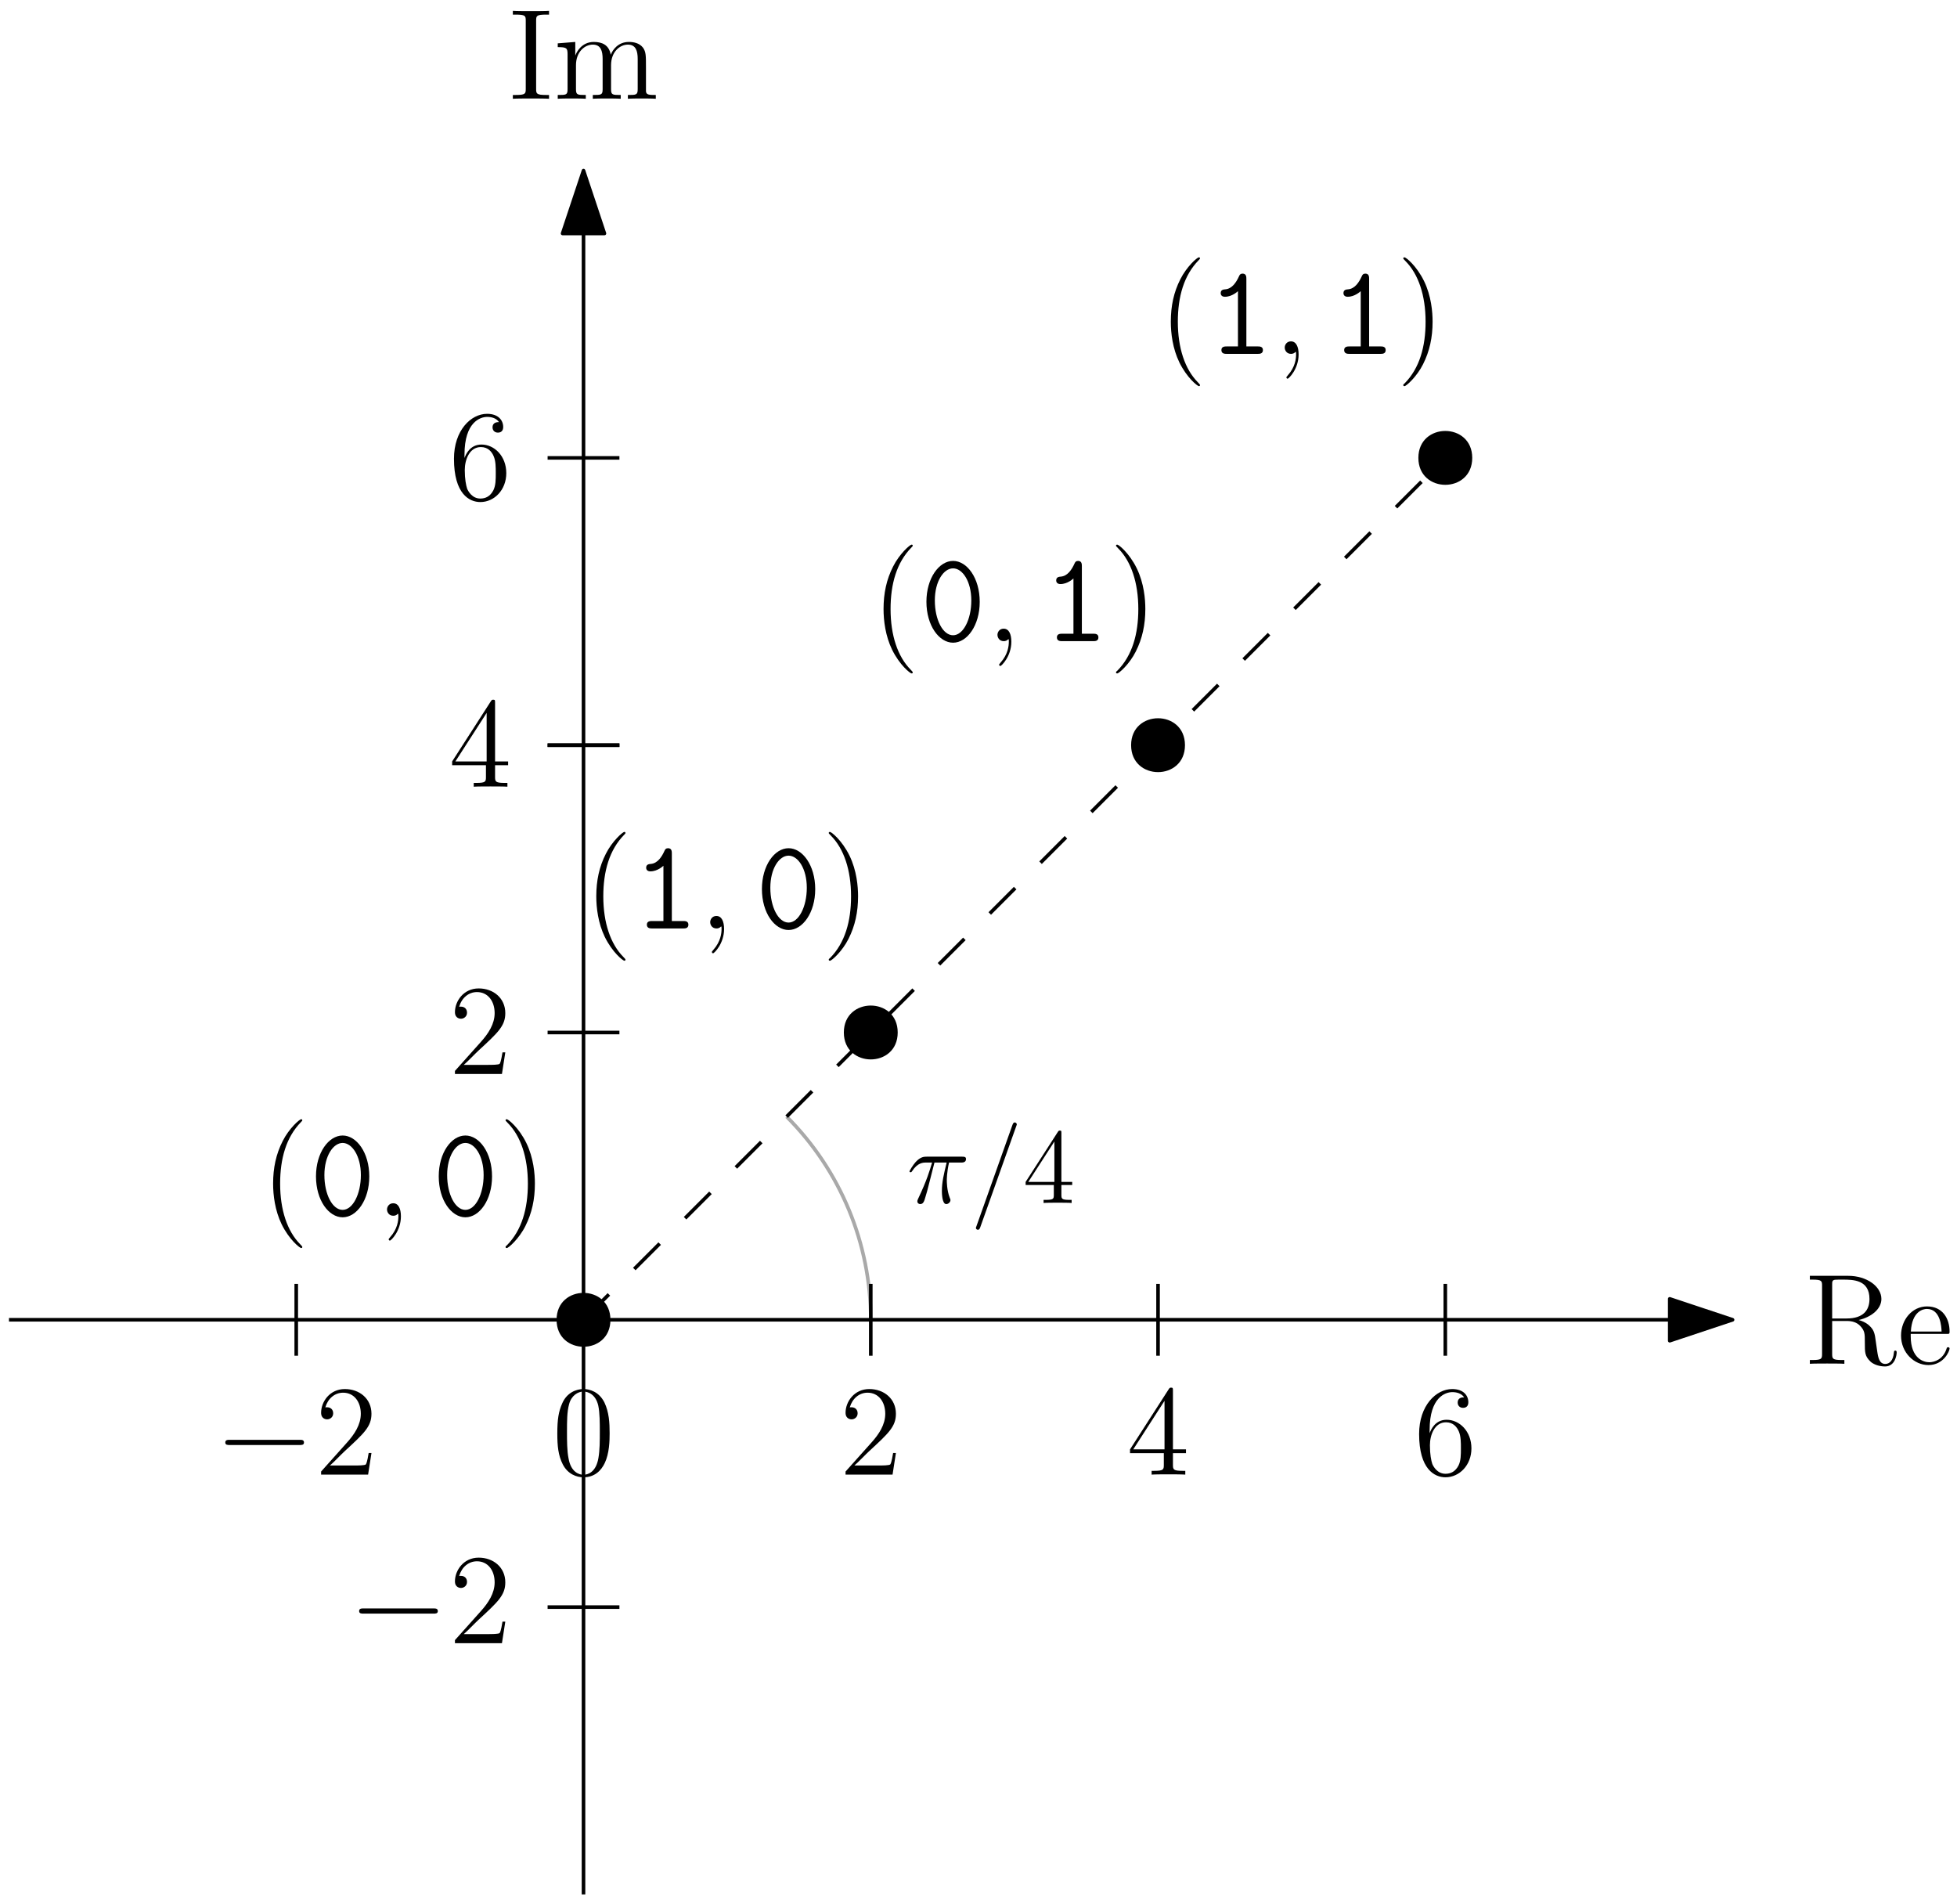
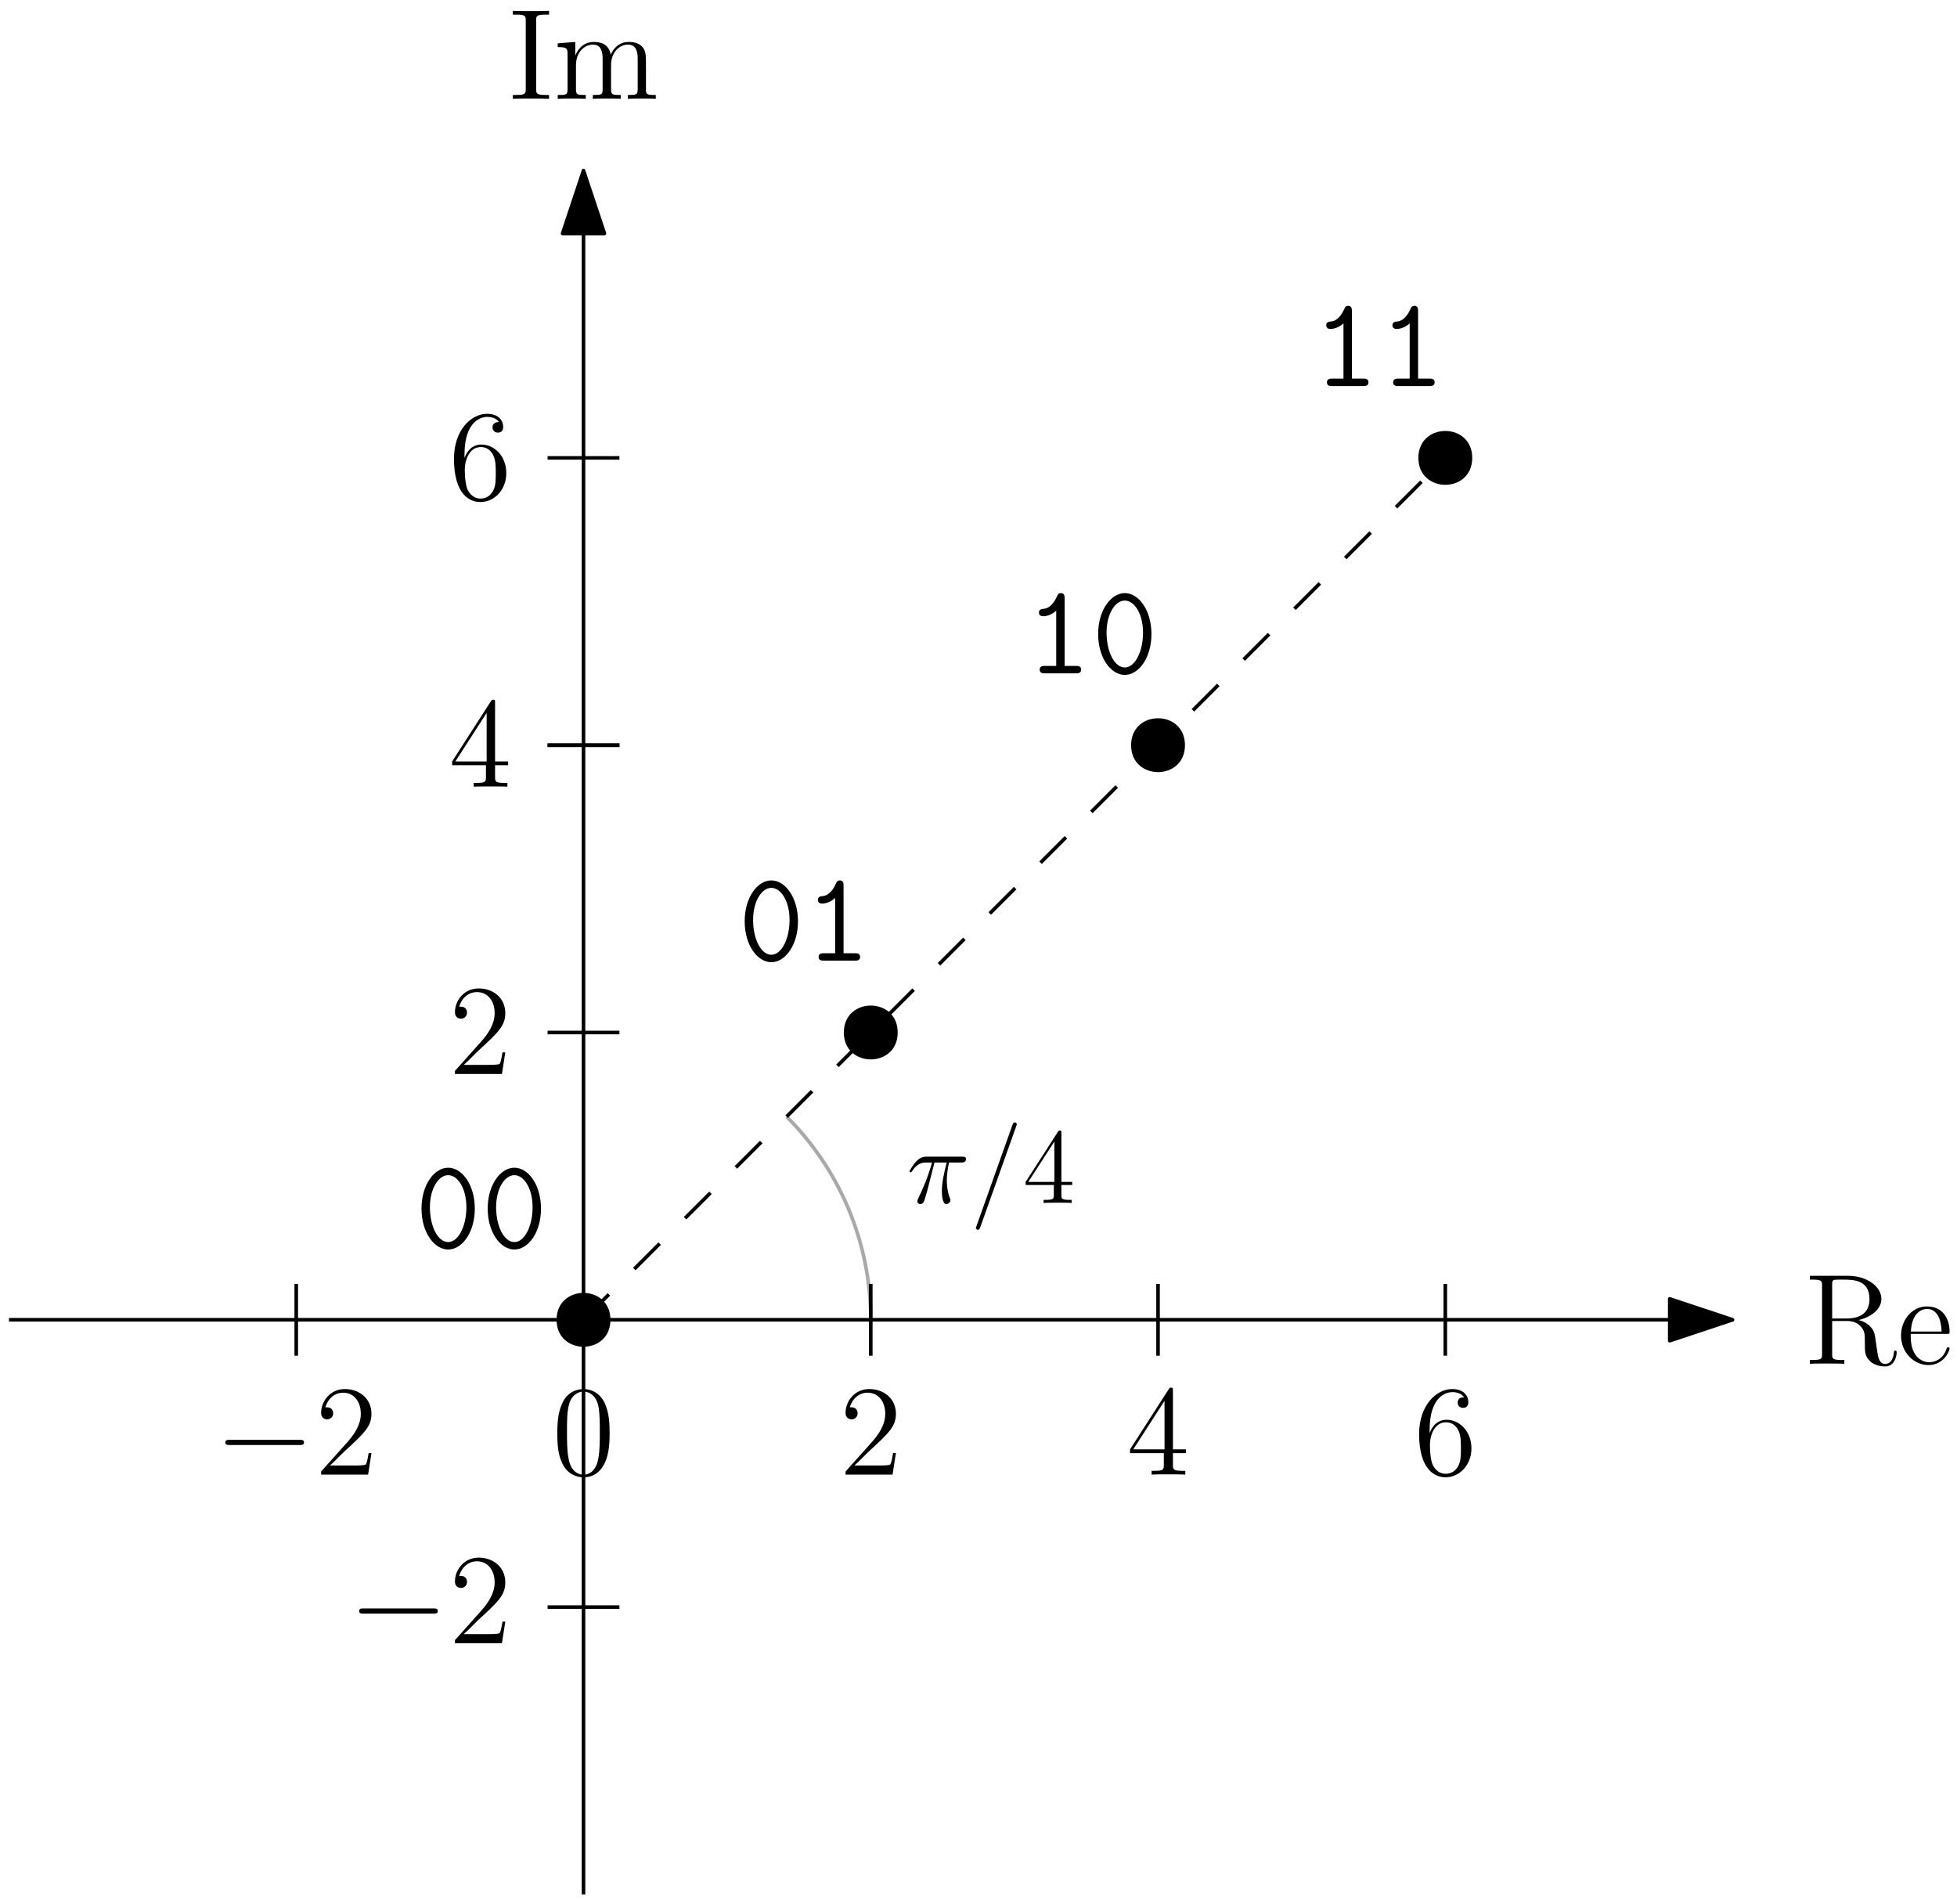
<svg xmlns="http://www.w3.org/2000/svg" xmlns:xlink="http://www.w3.org/1999/xlink" width="218" height="212" viewBox="0 0 218 212">
  <defs>
    <g>
      <g id="glyph-0-0">
        <path d="M 6.047 -4.875 C 7.469 -5.203 8.578 -6.109 8.578 -7.219 C 8.578 -8.609 6.953 -9.797 4.891 -9.797 L 0.609 -9.797 L 0.609 -9.375 L 0.891 -9.375 C 1.922 -9.375 1.969 -9.234 1.969 -8.703 L 1.969 -1.094 C 1.969 -0.562 1.922 -0.422 0.891 -0.422 L 0.609 -0.422 L 0.609 0 C 0.938 -0.031 2.109 -0.031 2.531 -0.031 C 2.938 -0.031 4.125 -0.031 4.453 0 L 4.453 -0.422 L 4.172 -0.422 C 3.141 -0.422 3.094 -0.562 3.094 -1.094 L 3.094 -4.766 L 4.766 -4.766 C 5.328 -4.766 5.859 -4.609 6.234 -4.203 C 6.734 -3.656 6.734 -3.359 6.734 -2.359 C 6.734 -1.234 6.734 -0.859 7.359 -0.25 C 7.578 -0.031 8.172 0.297 8.984 0.297 C 10.094 0.297 10.281 -0.953 10.281 -1.25 C 10.281 -1.328 10.281 -1.469 10.125 -1.469 C 9.984 -1.469 9.984 -1.375 9.969 -1.234 C 9.891 -0.375 9.484 0.016 9.016 0.016 C 8.359 0.016 8.219 -0.656 8.109 -1.422 C 8.094 -1.516 8 -2.141 7.953 -2.5 C 7.859 -3.219 7.797 -3.672 7.375 -4.109 C 7.219 -4.281 6.844 -4.656 6.047 -4.875 Z M 4.703 -5.047 L 3.094 -5.047 L 3.094 -8.812 C 3.094 -9.141 3.094 -9.312 3.406 -9.359 C 3.531 -9.375 3.953 -9.375 4.25 -9.375 C 5.406 -9.375 7.25 -9.375 7.25 -7.219 C 7.25 -5.969 6.562 -5.047 4.703 -5.047 Z M 4.703 -5.047 " />
      </g>
      <g id="glyph-0-1">
        <path d="M 5.5 -3.328 C 5.812 -3.328 5.844 -3.328 5.844 -3.594 C 5.844 -5.047 5.062 -6.391 3.328 -6.391 C 1.688 -6.391 0.438 -4.922 0.438 -3.141 C 0.438 -1.25 1.891 0.141 3.484 0.141 C 5.188 0.141 5.844 -1.406 5.844 -1.703 C 5.844 -1.797 5.766 -1.844 5.688 -1.844 C 5.562 -1.844 5.531 -1.781 5.516 -1.703 C 5.141 -0.5 4.172 -0.172 3.578 -0.172 C 2.969 -0.172 1.516 -0.578 1.516 -3.062 L 1.516 -3.328 Z M 1.531 -3.594 C 1.656 -5.859 2.906 -6.109 3.312 -6.109 C 4.844 -6.109 4.938 -4.094 4.953 -3.594 Z M 1.531 -3.594 " />
      </g>
      <g id="glyph-0-2">
        <path d="M 3.109 -8.703 C 3.109 -9.234 3.156 -9.375 4.234 -9.375 L 4.547 -9.375 L 4.547 -9.797 C 4.203 -9.766 2.969 -9.766 2.531 -9.766 C 2.109 -9.766 0.859 -9.766 0.516 -9.797 L 0.516 -9.375 L 0.828 -9.375 C 1.906 -9.375 1.953 -9.234 1.953 -8.703 L 1.953 -1.094 C 1.953 -0.562 1.906 -0.422 0.828 -0.422 L 0.516 -0.422 L 0.516 0 C 0.859 -0.031 2.094 -0.031 2.531 -0.031 C 2.953 -0.031 4.203 -0.031 4.547 0 L 4.547 -0.422 L 4.234 -0.422 C 3.156 -0.422 3.109 -0.562 3.109 -1.094 Z M 3.109 -8.703 " />
      </g>
      <g id="glyph-0-3">
        <path d="M 10.281 -3.484 C 10.281 -4.812 10.281 -5.219 9.953 -5.688 C 9.531 -6.234 8.859 -6.328 8.375 -6.328 C 7.188 -6.328 6.578 -5.469 6.359 -4.906 C 6.156 -6.016 5.375 -6.328 4.469 -6.328 C 3.078 -6.328 2.531 -5.141 2.422 -4.844 L 2.406 -4.844 L 2.406 -6.328 L 0.453 -6.172 L 0.453 -5.75 C 1.438 -5.75 1.547 -5.656 1.547 -4.953 L 1.547 -1.062 C 1.547 -0.422 1.391 -0.422 0.453 -0.422 L 0.453 0 C 0.828 -0.031 1.609 -0.031 2.016 -0.031 C 2.422 -0.031 3.203 -0.031 3.578 0 L 3.578 -0.422 C 2.656 -0.422 2.484 -0.422 2.484 -1.062 L 2.484 -3.734 C 2.484 -5.234 3.469 -6.031 4.359 -6.031 C 5.25 -6.031 5.453 -5.312 5.453 -4.438 L 5.453 -1.062 C 5.453 -0.422 5.297 -0.422 4.359 -0.422 L 4.359 0 C 4.734 -0.031 5.516 -0.031 5.906 -0.031 C 6.328 -0.031 7.094 -0.031 7.469 0 L 7.469 -0.422 C 6.562 -0.422 6.391 -0.422 6.391 -1.062 L 6.391 -3.734 C 6.391 -5.234 7.375 -6.031 8.266 -6.031 C 9.156 -6.031 9.359 -5.312 9.359 -4.438 L 9.359 -1.062 C 9.359 -0.422 9.188 -0.422 8.266 -0.422 L 8.266 0 C 8.641 -0.031 9.406 -0.031 9.812 -0.031 C 10.234 -0.031 11 -0.031 11.375 0 L 11.375 -0.422 C 10.656 -0.422 10.297 -0.422 10.281 -0.844 Z M 10.281 -3.484 " />
      </g>
      <g id="glyph-1-0">
        <path d="M 3.094 -4.5 L 4.453 -4.5 C 4.125 -3.172 3.922 -2.297 3.922 -1.344 C 3.922 -1.172 3.922 0.125 4.406 0.125 C 4.656 0.125 4.875 -0.109 4.875 -0.312 C 4.875 -0.375 4.875 -0.391 4.797 -0.578 C 4.469 -1.406 4.469 -2.422 4.469 -2.516 C 4.469 -2.578 4.469 -3.438 4.719 -4.5 L 6.062 -4.5 C 6.219 -4.5 6.609 -4.5 6.609 -4.891 C 6.609 -5.156 6.391 -5.156 6.172 -5.156 L 2.234 -5.156 C 1.953 -5.156 1.547 -5.156 1 -4.562 C 0.688 -4.219 0.312 -3.578 0.312 -3.516 C 0.312 -3.438 0.375 -3.422 0.438 -3.422 C 0.531 -3.422 0.531 -3.453 0.594 -3.531 C 1.219 -4.5 1.844 -4.5 2.141 -4.5 L 2.828 -4.5 C 2.562 -3.609 2.266 -2.562 1.281 -0.484 C 1.188 -0.281 1.188 -0.266 1.188 -0.188 C 1.188 0.062 1.406 0.125 1.5 0.125 C 1.859 0.125 1.953 -0.188 2.094 -0.688 C 2.281 -1.297 2.281 -1.328 2.406 -1.812 Z M 3.094 -4.5 " />
      </g>
      <g id="glyph-1-1">
        <path d="M 5.125 -8.516 C 5.125 -8.531 5.203 -8.719 5.203 -8.734 C 5.203 -8.875 5.078 -8.969 4.984 -8.969 C 4.922 -8.969 4.812 -8.969 4.719 -8.703 L 0.719 2.547 C 0.719 2.562 0.641 2.734 0.641 2.766 C 0.641 2.906 0.766 2.984 0.859 2.984 C 0.938 2.984 1.047 2.969 1.125 2.719 Z M 5.125 -8.516 " />
      </g>
      <g id="glyph-2-0">
        <path d="M 4.312 -7.781 C 4.312 -8.016 4.312 -8.062 4.141 -8.062 C 4.047 -8.062 4.016 -8.062 3.922 -7.922 L 0.328 -2.344 L 0.328 -2 L 3.469 -2 L 3.469 -0.906 C 3.469 -0.469 3.438 -0.344 2.562 -0.344 L 2.328 -0.344 L 2.328 0 C 2.609 -0.031 3.547 -0.031 3.891 -0.031 C 4.219 -0.031 5.172 -0.031 5.453 0 L 5.453 -0.344 L 5.219 -0.344 C 4.344 -0.344 4.312 -0.469 4.312 -0.906 L 4.312 -2 L 5.516 -2 L 5.516 -2.344 L 4.312 -2.344 Z M 3.531 -6.844 L 3.531 -2.344 L 0.625 -2.344 Z M 3.531 -6.844 " />
      </g>
      <g id="glyph-3-0">
-         <path d="M 4.656 3.484 C 4.656 3.438 4.656 3.406 4.422 3.172 C 2.984 1.719 2.188 -0.641 2.188 -3.578 C 2.188 -6.359 2.859 -8.75 4.516 -10.438 C 4.656 -10.578 4.656 -10.594 4.656 -10.641 C 4.656 -10.734 4.594 -10.75 4.531 -10.75 C 4.344 -10.75 3.172 -9.719 2.469 -8.312 C 1.734 -6.875 1.406 -5.328 1.406 -3.578 C 1.406 -2.297 1.609 -0.594 2.359 0.953 C 3.203 2.672 4.375 3.594 4.531 3.594 C 4.594 3.594 4.656 3.578 4.656 3.484 Z M 4.656 3.484 " />
+         <path d="M 6.656 -4.375 C 6.656 -7.047 5.234 -8.938 3.688 -8.938 C 2.125 -8.938 0.719 -7.016 0.719 -4.391 C 0.719 -1.719 2.141 0.172 3.688 0.172 C 5.25 0.172 6.656 -1.75 6.656 -4.375 Z M 3.688 -0.656 C 2.547 -0.656 1.656 -2.391 1.656 -4.531 C 1.656 -6.672 2.641 -8.109 3.688 -8.109 C 4.734 -8.109 5.719 -6.672 5.719 -4.531 C 5.719 -2.406 4.812 -0.656 3.688 -0.656 Z M 3.688 -0.656 " />
+       </g>
+       <g id="glyph-3-1">
+         <path d="M 4.359 -8.344 C 4.359 -8.562 4.359 -8.938 3.938 -8.938 C 3.703 -8.938 3.609 -8.812 3.531 -8.625 C 3.25 -8 2.781 -7.25 2.016 -7.188 C 1.812 -7.172 1.5 -7.141 1.5 -6.766 C 1.5 -6.531 1.656 -6.359 1.969 -6.359 C 2.766 -6.359 3.391 -6.953 3.422 -6.984 L 3.422 -0.828 L 2.172 -0.828 C 1.969 -0.828 1.578 -0.828 1.578 -0.422 C 1.578 0 1.969 0 2.172 0 L 5.625 0 C 5.828 0 6.203 0 6.203 -0.422 C 6.203 -0.828 5.828 -0.828 5.625 -0.828 L 4.359 -0.828 Z M 4.359 -8.344 " />
      </g>
      <g id="glyph-4-0">
-         <path d="M 6.656 -4.375 C 6.656 -7.047 5.234 -8.938 3.688 -8.938 C 2.125 -8.938 0.719 -7.016 0.719 -4.391 C 0.719 -1.719 2.141 0.172 3.688 0.172 C 5.25 0.172 6.656 -1.75 6.656 -4.375 Z M 3.688 -0.656 C 2.547 -0.656 1.656 -2.391 1.656 -4.531 C 1.656 -6.672 2.641 -8.109 3.688 -8.109 C 4.734 -8.109 5.719 -6.672 5.719 -4.531 C 5.719 -2.406 4.812 -0.656 3.688 -0.656 Z M 3.688 -0.656 " />
+         <path d="M 6.312 -2.406 L 6 -2.406 C 5.953 -2.172 5.844 -1.375 5.688 -1.141 C 5.594 -1.016 4.781 -1.016 4.344 -1.016 L 1.688 -1.016 C 2.078 -1.344 2.953 -2.266 3.328 -2.609 C 5.516 -4.625 6.312 -5.359 6.312 -6.781 C 6.312 -8.438 5 -9.531 3.344 -9.531 C 1.672 -9.531 0.703 -8.125 0.703 -6.891 C 0.703 -6.156 1.328 -6.156 1.375 -6.156 C 1.672 -6.156 2.047 -6.375 2.047 -6.828 C 2.047 -7.234 1.781 -7.5 1.375 -7.5 C 1.25 -7.5 1.219 -7.5 1.172 -7.484 C 1.453 -8.469 2.219 -9.125 3.156 -9.125 C 4.375 -9.125 5.125 -8.109 5.125 -6.781 C 5.125 -5.562 4.422 -4.5 3.594 -3.578 L 0.703 -0.344 L 0.703 0 L 5.938 0 Z M 6.312 -2.406 " />
      </g>
      <g id="glyph-4-1">
-         <path d="M 4.359 -8.344 C 4.359 -8.562 4.359 -8.938 3.938 -8.938 C 3.703 -8.938 3.609 -8.812 3.531 -8.625 C 3.25 -8 2.781 -7.25 2.016 -7.188 C 1.812 -7.172 1.5 -7.141 1.5 -6.766 C 1.5 -6.531 1.656 -6.359 1.969 -6.359 C 2.766 -6.359 3.391 -6.953 3.422 -6.984 L 3.422 -0.828 L 2.172 -0.828 C 1.969 -0.828 1.578 -0.828 1.578 -0.422 C 1.578 0 1.969 0 2.172 0 L 5.625 0 C 5.828 0 6.203 0 6.203 -0.422 C 6.203 -0.828 5.828 -0.828 5.625 -0.828 L 4.359 -0.828 Z M 4.359 -8.344 " />
+         <path d="M 5.172 -9.344 C 5.172 -9.609 5.172 -9.688 4.984 -9.688 C 4.859 -9.688 4.812 -9.688 4.703 -9.516 L 0.391 -2.812 L 0.391 -2.391 L 4.156 -2.391 L 4.156 -1.094 C 4.156 -0.562 4.125 -0.422 3.078 -0.422 L 2.797 -0.422 L 2.797 0 C 3.125 -0.031 4.266 -0.031 4.656 -0.031 C 5.062 -0.031 6.203 -0.031 6.547 0 L 6.547 -0.422 L 6.25 -0.422 C 5.219 -0.422 5.172 -0.562 5.172 -1.094 L 5.172 -2.391 L 6.625 -2.391 L 6.625 -2.812 L 5.172 -2.812 Z M 4.234 -8.219 L 4.234 -2.812 L 0.75 -2.812 Z M 4.234 -8.219 " />
+       </g>
+       <g id="glyph-4-2">
+         <path d="M 1.766 -4.984 C 1.766 -8.625 3.531 -9.188 4.297 -9.188 C 4.812 -9.188 5.328 -9.031 5.609 -8.609 C 5.438 -8.609 4.891 -8.609 4.891 -8.016 C 4.891 -7.703 5.109 -7.438 5.484 -7.438 C 5.844 -7.438 6.078 -7.641 6.078 -8.062 C 6.078 -8.812 5.531 -9.531 4.281 -9.531 C 2.484 -9.531 0.594 -7.688 0.594 -4.531 C 0.594 -0.594 2.312 0.297 3.531 0.297 C 5.094 0.297 6.422 -1.062 6.422 -2.922 C 6.422 -4.828 5.094 -6.109 3.656 -6.109 C 2.375 -6.109 1.906 -5 1.766 -4.609 Z M 3.531 -0.094 C 2.625 -0.094 2.188 -0.891 2.062 -1.188 C 1.938 -1.562 1.797 -2.266 1.797 -3.266 C 1.797 -4.406 2.312 -5.828 3.594 -5.828 C 4.391 -5.828 4.812 -5.297 5.016 -4.812 C 5.25 -4.281 5.25 -3.562 5.25 -2.938 C 5.25 -2.203 5.25 -1.562 4.984 -1.016 C 4.625 -0.328 4.109 -0.094 3.531 -0.094 Z M 3.531 -0.094 " />
+       </g>
+       <g id="glyph-4-3">
+         <path d="M 6.422 -4.594 C 6.422 -5.781 6.359 -6.938 5.844 -8.031 C 5.25 -9.219 4.219 -9.531 3.516 -9.531 C 2.688 -9.531 1.656 -9.125 1.141 -7.938 C 0.734 -7.031 0.594 -6.141 0.594 -4.594 C 0.594 -3.203 0.688 -2.156 1.203 -1.141 C 1.766 -0.047 2.75 0.297 3.5 0.297 C 4.75 0.297 5.469 -0.438 5.875 -1.281 C 6.391 -2.359 6.422 -3.766 6.422 -4.594 Z M 3.5 0.016 C 3.047 0.016 2.109 -0.25 1.844 -1.812 C 1.672 -2.672 1.672 -3.766 1.672 -4.766 C 1.672 -5.938 1.672 -7 1.906 -7.844 C 2.156 -8.812 2.891 -9.25 3.5 -9.25 C 4.047 -9.25 4.875 -8.922 5.156 -7.688 C 5.328 -6.875 5.328 -5.734 5.328 -4.766 C 5.328 -3.797 5.328 -2.719 5.172 -1.844 C 4.906 -0.266 4 0.016 3.5 0.016 Z M 3.5 0.016 " />
      </g>
      <g id="glyph-5-0">
-         <path d="M 2.797 0.062 C 2.797 -0.781 2.531 -1.391 1.938 -1.391 C 1.484 -1.391 1.25 -1.016 1.25 -0.703 C 1.25 -0.391 1.469 0 1.953 0 C 2.141 0 2.297 -0.062 2.422 -0.188 C 2.453 -0.219 2.469 -0.219 2.484 -0.219 C 2.516 -0.219 2.516 -0.016 2.516 0.062 C 2.516 0.531 2.422 1.469 1.594 2.391 C 1.438 2.562 1.438 2.594 1.438 2.625 C 1.438 2.703 1.5 2.766 1.578 2.766 C 1.688 2.766 2.797 1.703 2.797 0.062 Z M 2.797 0.062 " />
+         <path d="M 9.453 -3.297 C 9.703 -3.297 9.953 -3.297 9.953 -3.578 C 9.953 -3.875 9.703 -3.875 9.453 -3.875 L 1.688 -3.875 C 1.453 -3.875 1.188 -3.875 1.188 -3.578 C 1.188 -3.297 1.453 -3.297 1.688 -3.297 Z M 9.453 -3.297 " />
      </g>
      <g id="glyph-6-0">
-         <path d="M 6.656 -4.375 C 6.656 -7.047 5.234 -8.938 3.688 -8.938 C 2.125 -8.938 0.719 -7.016 0.719 -4.391 C 0.719 -1.719 2.141 0.172 3.688 0.172 C 5.25 0.172 6.656 -1.75 6.656 -4.375 Z M 3.688 -0.656 C 2.547 -0.656 1.656 -2.391 1.656 -4.531 C 1.656 -6.672 2.641 -8.109 3.688 -8.109 C 4.734 -8.109 5.719 -6.672 5.719 -4.531 C 5.719 -2.406 4.812 -0.656 3.688 -0.656 Z M 3.688 -0.656 " />
-       </g>
-       <g id="glyph-6-1">
-         <path d="M 4.359 -8.344 C 4.359 -8.562 4.359 -8.938 3.938 -8.938 C 3.703 -8.938 3.609 -8.812 3.531 -8.625 C 3.25 -8 2.781 -7.25 2.016 -7.188 C 1.812 -7.172 1.5 -7.141 1.5 -6.766 C 1.5 -6.531 1.656 -6.359 1.969 -6.359 C 2.766 -6.359 3.391 -6.953 3.422 -6.984 L 3.422 -0.828 L 2.172 -0.828 C 1.969 -0.828 1.578 -0.828 1.578 -0.422 C 1.578 0 1.969 0 2.172 0 L 5.625 0 C 5.828 0 6.203 0 6.203 -0.422 C 6.203 -0.828 5.828 -0.828 5.625 -0.828 L 4.359 -0.828 Z M 4.359 -8.344 " />
-       </g>
-       <g id="glyph-7-0">
-         <path d="M 4.047 -3.578 C 4.047 -4.656 3.906 -6.438 3.094 -8.109 C 2.25 -9.828 1.078 -10.75 0.922 -10.75 C 0.859 -10.75 0.781 -10.734 0.781 -10.641 C 0.781 -10.594 0.781 -10.578 1.031 -10.328 C 2.469 -8.875 3.266 -6.516 3.266 -3.578 C 3.266 -0.797 2.594 1.594 0.938 3.281 C 0.781 3.406 0.781 3.438 0.781 3.484 C 0.781 3.578 0.859 3.594 0.922 3.594 C 1.109 3.594 2.281 2.562 2.984 1.156 C 3.719 -0.297 4.047 -1.844 4.047 -3.578 Z M 4.047 -3.578 " />
-       </g>
-       <g id="glyph-8-0">
-         <path d="M 6.312 -2.406 L 6 -2.406 C 5.953 -2.172 5.844 -1.375 5.688 -1.141 C 5.594 -1.016 4.781 -1.016 4.344 -1.016 L 1.688 -1.016 C 2.078 -1.344 2.953 -2.266 3.328 -2.609 C 5.516 -4.625 6.312 -5.359 6.312 -6.781 C 6.312 -8.438 5 -9.531 3.344 -9.531 C 1.672 -9.531 0.703 -8.125 0.703 -6.891 C 0.703 -6.156 1.328 -6.156 1.375 -6.156 C 1.672 -6.156 2.047 -6.375 2.047 -6.828 C 2.047 -7.234 1.781 -7.5 1.375 -7.5 C 1.25 -7.5 1.219 -7.5 1.172 -7.484 C 1.453 -8.469 2.219 -9.125 3.156 -9.125 C 4.375 -9.125 5.125 -8.109 5.125 -6.781 C 5.125 -5.562 4.422 -4.5 3.594 -3.578 L 0.703 -0.344 L 0.703 0 L 5.938 0 Z M 6.312 -2.406 " />
-       </g>
-       <g id="glyph-8-1">
-         <path d="M 5.172 -9.344 C 5.172 -9.609 5.172 -9.688 4.984 -9.688 C 4.859 -9.688 4.812 -9.688 4.703 -9.516 L 0.391 -2.812 L 0.391 -2.391 L 4.156 -2.391 L 4.156 -1.094 C 4.156 -0.562 4.125 -0.422 3.078 -0.422 L 2.797 -0.422 L 2.797 0 C 3.125 -0.031 4.266 -0.031 4.656 -0.031 C 5.062 -0.031 6.203 -0.031 6.547 0 L 6.547 -0.422 L 6.25 -0.422 C 5.219 -0.422 5.172 -0.562 5.172 -1.094 L 5.172 -2.391 L 6.625 -2.391 L 6.625 -2.812 L 5.172 -2.812 Z M 4.234 -8.219 L 4.234 -2.812 L 0.75 -2.812 Z M 4.234 -8.219 " />
-       </g>
-       <g id="glyph-8-2">
-         <path d="M 1.766 -4.984 C 1.766 -8.625 3.531 -9.188 4.297 -9.188 C 4.812 -9.188 5.328 -9.031 5.609 -8.609 C 5.438 -8.609 4.891 -8.609 4.891 -8.016 C 4.891 -7.703 5.109 -7.438 5.484 -7.438 C 5.844 -7.438 6.078 -7.641 6.078 -8.062 C 6.078 -8.812 5.531 -9.531 4.281 -9.531 C 2.484 -9.531 0.594 -7.688 0.594 -4.531 C 0.594 -0.594 2.312 0.297 3.531 0.297 C 5.094 0.297 6.422 -1.062 6.422 -2.922 C 6.422 -4.828 5.094 -6.109 3.656 -6.109 C 2.375 -6.109 1.906 -5 1.766 -4.609 Z M 3.531 -0.094 C 2.625 -0.094 2.188 -0.891 2.062 -1.188 C 1.938 -1.562 1.797 -2.266 1.797 -3.266 C 1.797 -4.406 2.312 -5.828 3.594 -5.828 C 4.391 -5.828 4.812 -5.297 5.016 -4.812 C 5.25 -4.281 5.25 -3.562 5.25 -2.938 C 5.25 -2.203 5.25 -1.562 4.984 -1.016 C 4.625 -0.328 4.109 -0.094 3.531 -0.094 Z M 3.531 -0.094 " />
-       </g>
-       <g id="glyph-8-3">
-         <path d="M 6.422 -4.594 C 6.422 -5.781 6.359 -6.938 5.844 -8.031 C 5.25 -9.219 4.219 -9.531 3.516 -9.531 C 2.688 -9.531 1.656 -9.125 1.141 -7.938 C 0.734 -7.031 0.594 -6.141 0.594 -4.594 C 0.594 -3.203 0.688 -2.156 1.203 -1.141 C 1.766 -0.047 2.75 0.297 3.5 0.297 C 4.75 0.297 5.469 -0.438 5.875 -1.281 C 6.391 -2.359 6.422 -3.766 6.422 -4.594 Z M 3.5 0.016 C 3.047 0.016 2.109 -0.25 1.844 -1.812 C 1.672 -2.672 1.672 -3.766 1.672 -4.766 C 1.672 -5.938 1.672 -7 1.906 -7.844 C 2.156 -8.812 2.891 -9.25 3.5 -9.25 C 4.047 -9.25 4.875 -8.922 5.156 -7.688 C 5.328 -6.875 5.328 -5.734 5.328 -4.766 C 5.328 -3.797 5.328 -2.719 5.172 -1.844 C 4.906 -0.266 4 0.016 3.5 0.016 Z M 3.5 0.016 " />
-       </g>
-       <g id="glyph-9-0">
-         <path d="M 9.453 -3.297 C 9.703 -3.297 9.953 -3.297 9.953 -3.578 C 9.953 -3.875 9.703 -3.875 9.453 -3.875 L 1.688 -3.875 C 1.453 -3.875 1.188 -3.875 1.188 -3.578 C 1.188 -3.297 1.453 -3.297 1.688 -3.297 Z M 9.453 -3.297 " />
-       </g>
-       <g id="glyph-10-0">
        <path d="M 6.312 -2.406 L 6 -2.406 C 5.953 -2.172 5.844 -1.375 5.688 -1.141 C 5.594 -1.016 4.781 -1.016 4.344 -1.016 L 1.688 -1.016 C 2.078 -1.344 2.953 -2.266 3.328 -2.609 C 5.516 -4.625 6.312 -5.359 6.312 -6.781 C 6.312 -8.438 5 -9.531 3.344 -9.531 C 1.672 -9.531 0.703 -8.125 0.703 -6.891 C 0.703 -6.156 1.328 -6.156 1.375 -6.156 C 1.672 -6.156 2.047 -6.375 2.047 -6.828 C 2.047 -7.234 1.781 -7.5 1.375 -7.5 C 1.25 -7.5 1.219 -7.5 1.172 -7.484 C 1.453 -8.469 2.219 -9.125 3.156 -9.125 C 4.375 -9.125 5.125 -8.109 5.125 -6.781 C 5.125 -5.562 4.422 -4.5 3.594 -3.578 L 0.703 -0.344 L 0.703 0 L 5.938 0 Z M 6.312 -2.406 " />
      </g>
    </g>
  </defs>
  <path fill="none" stroke-width="0.4" stroke-linecap="butt" stroke-linejoin="round" stroke="rgb(66.3%, 66.3%, 66.3%)" stroke-opacity="1" stroke-miterlimit="10" d="M 288 576 C 288 584.484 284.629 592.625 278.629 598.625 " transform="matrix(1, 0, 0, -1, -191, 723)" />
  <path fill="none" stroke-width="0.4" stroke-linecap="butt" stroke-linejoin="round" stroke="rgb(0%, 0%, 0%)" stroke-opacity="1" stroke-miterlimit="10" d="M 256 512 L 256 703.996 " transform="matrix(1, 0, 0, -1, -191, 723)" />
  <path fill-rule="evenodd" fill="rgb(0%, 0%, 0%)" fill-opacity="1" stroke-width="0.4" stroke-linecap="butt" stroke-linejoin="round" stroke="rgb(0%, 0%, 0%)" stroke-opacity="1" stroke-miterlimit="10" d="M 256 703.996 L 253.668 696.996 L 258.332 696.996 Z M 256 703.996 " transform="matrix(1, 0, 0, -1, -191, 723)" />
  <path fill="none" stroke-width="0.4" stroke-linecap="butt" stroke-linejoin="round" stroke="rgb(0%, 0%, 0%)" stroke-opacity="1" stroke-miterlimit="10" d="M 192 576 L 384 576 " transform="matrix(1, 0, 0, -1, -191, 723)" />
  <path fill-rule="evenodd" fill="rgb(0%, 0%, 0%)" fill-opacity="1" stroke-width="0.4" stroke-linecap="butt" stroke-linejoin="round" stroke="rgb(0%, 0%, 0%)" stroke-opacity="1" stroke-miterlimit="10" d="M 384 576 L 377 578.332 L 377 573.668 Z M 384 576 " transform="matrix(1, 0, 0, -1, -191, 723)" />
  <path fill="none" stroke-width="0.4" stroke-linecap="butt" stroke-linejoin="round" stroke="rgb(0%, 0%, 0%)" stroke-opacity="1" stroke-miterlimit="10" d="M 252 640 L 260 640 " transform="matrix(1, 0, 0, -1, -191, 723)" />
  <path fill="none" stroke-width="0.4" stroke-linecap="butt" stroke-linejoin="round" stroke="rgb(0%, 0%, 0%)" stroke-opacity="1" stroke-miterlimit="10" d="M 252 640 L 260 640 " transform="matrix(1, 0, 0, -1, -191, 723)" />
  <path fill="none" stroke-width="0.4" stroke-linecap="butt" stroke-linejoin="round" stroke="rgb(0%, 0%, 0%)" stroke-opacity="1" stroke-miterlimit="10" d="M 252 608 L 260 608 " transform="matrix(1, 0, 0, -1, -191, 723)" />
  <path fill="none" stroke-width="0.4" stroke-linecap="butt" stroke-linejoin="round" stroke="rgb(0%, 0%, 0%)" stroke-opacity="1" stroke-miterlimit="10" d="M 224 580 L 224 572 " transform="matrix(1, 0, 0, -1, -191, 723)" />
  <path fill-rule="evenodd" fill="rgb(0%, 0%, 0%)" fill-opacity="1" d="M 68 147.004 C 68 143.004 62 143.004 62 147.004 C 62 151.004 68 151.004 68 147.004 Z M 68 147.004 " />
  <path fill="none" stroke-width="0.4" stroke-linecap="butt" stroke-linejoin="round" stroke="rgb(0%, 0%, 0%)" stroke-opacity="1" stroke-miterlimit="10" d="M 252 544 L 260 544 " transform="matrix(1, 0, 0, -1, -191, 723)" />
  <path fill="none" stroke-width="0.4" stroke-linecap="butt" stroke-linejoin="round" stroke="rgb(0%, 0%, 0%)" stroke-opacity="1" stroke-miterlimit="10" d="M 252 672 L 260 672 " transform="matrix(1, 0, 0, -1, -191, 723)" />
  <g fill="rgb(0%, 0%, 0%)" fill-opacity="1">
    <use xlink:href="#glyph-0-0" x="201" y="151.901" />
    <use xlink:href="#glyph-0-1" x="211.329" y="151.901" />
  </g>
  <g fill="rgb(0%, 0%, 0%)" fill-opacity="1">
    <use xlink:href="#glyph-0-2" x="56.613" y="11" />
    <use xlink:href="#glyph-0-3" x="61.677" y="11" />
  </g>
  <path fill-rule="evenodd" fill="rgb(0%, 0%, 0%)" fill-opacity="1" d="M 100 115 C 100 111 94 111 94 115 C 94 119 100 119 100 115 Z M 100 115 " />
  <path fill-rule="evenodd" fill="rgb(0%, 0%, 0%)" fill-opacity="1" d="M 132 83 C 132 79 126 79 126 83 C 126 87 132 87 132 83 Z M 132 83 " />
  <path fill-rule="evenodd" fill="rgb(0%, 0%, 0%)" fill-opacity="1" d="M 164 51 C 164 47 158 47 158 51 C 158 55 164 55 164 51 Z M 164 51 " />
  <path fill="none" stroke-width="0.4" stroke-linecap="butt" stroke-linejoin="round" stroke="rgb(0%, 0%, 0%)" stroke-opacity="1" stroke-miterlimit="10" d="M 288 580 L 288 572 " transform="matrix(1, 0, 0, -1, -191, 723)" />
  <path fill="none" stroke-width="0.4" stroke-linecap="butt" stroke-linejoin="round" stroke="rgb(0%, 0%, 0%)" stroke-opacity="1" stroke-miterlimit="10" d="M 320 580 L 320 572 " transform="matrix(1, 0, 0, -1, -191, 723)" />
  <path fill="none" stroke-width="0.4" stroke-linecap="butt" stroke-linejoin="round" stroke="rgb(0%, 0%, 0%)" stroke-opacity="1" stroke-miterlimit="10" d="M 352 580 L 352 572 " transform="matrix(1, 0, 0, -1, -191, 723)" />
  <path fill="none" stroke-width="0.4" stroke-linecap="butt" stroke-linejoin="round" stroke="rgb(0%, 0%, 0%)" stroke-opacity="1" stroke-dasharray="4" stroke-miterlimit="10" d="M 256 576 L 352 672 " transform="matrix(1, 0, 0, -1, -191, 723)" />
  <g fill="rgb(0%, 0%, 0%)" fill-opacity="1">
    <use xlink:href="#glyph-1-0" x="101" y="133.988" />
    <use xlink:href="#glyph-1-1" x="108.066" y="133.988" />
  </g>
  <g fill="rgb(0%, 0%, 0%)" fill-opacity="1">
    <use xlink:href="#glyph-2-0" x="113.922" y="133.988" />
  </g>
  <g fill="rgb(0%, 0%, 0%)" fill-opacity="1">
-     <use xlink:href="#glyph-3-0" x="29.017" y="135.413" />
+     <use xlink:href="#glyph-3-0" x="46.235" y="139" />
+     <use xlink:href="#glyph-3-0" x="53.609" y="139" />
  </g>
  <g fill="rgb(0%, 0%, 0%)" fill-opacity="1">
-     <use xlink:href="#glyph-4-0" x="34.48" y="135.413" />
+     <use xlink:href="#glyph-3-0" x="82.235" y="107" />
+     <use xlink:href="#glyph-3-1" x="89.609" y="107" />
  </g>
  <g fill="rgb(0%, 0%, 0%)" fill-opacity="1">
-     <use xlink:href="#glyph-5-0" x="41.862" y="135.413" />
+     <use xlink:href="#glyph-3-1" x="114.235" y="75" />
+     <use xlink:href="#glyph-3-0" x="121.609" y="75" />
  </g>
  <g fill="rgb(0%, 0%, 0%)" fill-opacity="1">
-     <use xlink:href="#glyph-6-0" x="48.155" y="135.413" />
+     <use xlink:href="#glyph-3-1" x="146.235" y="43" />
+     <use xlink:href="#glyph-3-1" x="153.609" y="43" />
  </g>
  <g fill="rgb(0%, 0%, 0%)" fill-opacity="1">
-     <use xlink:href="#glyph-7-0" x="55.537" y="135.413" />
+     <use xlink:href="#glyph-4-0" x="93.488" y="164.245" />
  </g>
  <g fill="rgb(0%, 0%, 0%)" fill-opacity="1">
-     <use xlink:href="#glyph-3-0" x="65.017" y="103.413" />
+     <use xlink:href="#glyph-4-1" x="125.488" y="164.245" />
  </g>
  <g fill="rgb(0%, 0%, 0%)" fill-opacity="1">
-     <use xlink:href="#glyph-4-1" x="70.48" y="103.413" />
+     <use xlink:href="#glyph-4-2" x="157.488" y="164.245" />
  </g>
  <g fill="rgb(0%, 0%, 0%)" fill-opacity="1">
-     <use xlink:href="#glyph-5-0" x="77.862" y="103.413" />
+     <use xlink:href="#glyph-5-0" x="23.909" y="164.245" />
  </g>
  <g fill="rgb(0%, 0%, 0%)" fill-opacity="1">
-     <use xlink:href="#glyph-6-0" x="84.155" y="103.413" />
+     <use xlink:href="#glyph-6-0" x="35.067" y="164.245" />
  </g>
  <g fill="rgb(0%, 0%, 0%)" fill-opacity="1">
-     <use xlink:href="#glyph-7-0" x="91.537" y="103.413" />
+     <use xlink:href="#glyph-5-0" x="38.818" y="183.024" />
  </g>
  <g fill="rgb(0%, 0%, 0%)" fill-opacity="1">
-     <use xlink:href="#glyph-3-0" x="97.017" y="71.413" />
+     <use xlink:href="#glyph-6-0" x="49.976" y="183.024" />
  </g>
  <g fill="rgb(0%, 0%, 0%)" fill-opacity="1">
-     <use xlink:href="#glyph-4-0" x="102.48" y="71.413" />
+     <use xlink:href="#glyph-4-0" x="49.976" y="119.623" />
  </g>
  <g fill="rgb(0%, 0%, 0%)" fill-opacity="1">
-     <use xlink:href="#glyph-5-0" x="109.862" y="71.413" />
+     <use xlink:href="#glyph-4-1" x="49.976" y="87.623" />
  </g>
  <g fill="rgb(0%, 0%, 0%)" fill-opacity="1">
-     <use xlink:href="#glyph-6-1" x="116.155" y="71.413" />
+     <use xlink:href="#glyph-4-2" x="49.976" y="55.623" />
  </g>
  <g fill="rgb(0%, 0%, 0%)" fill-opacity="1">
-     <use xlink:href="#glyph-7-0" x="123.537" y="71.413" />
-   </g>
-   <g fill="rgb(0%, 0%, 0%)" fill-opacity="1">
-     <use xlink:href="#glyph-3-0" x="129.017" y="39.413" />
-   </g>
-   <g fill="rgb(0%, 0%, 0%)" fill-opacity="1">
-     <use xlink:href="#glyph-4-1" x="134.48" y="39.413" />
-   </g>
-   <g fill="rgb(0%, 0%, 0%)" fill-opacity="1">
-     <use xlink:href="#glyph-5-0" x="141.862" y="39.413" />
-   </g>
-   <g fill="rgb(0%, 0%, 0%)" fill-opacity="1">
-     <use xlink:href="#glyph-6-1" x="148.155" y="39.413" />
-   </g>
-   <g fill="rgb(0%, 0%, 0%)" fill-opacity="1">
-     <use xlink:href="#glyph-7-0" x="155.537" y="39.413" />
-   </g>
-   <g fill="rgb(0%, 0%, 0%)" fill-opacity="1">
-     <use xlink:href="#glyph-8-0" x="93.488" y="164.245" />
-   </g>
-   <g fill="rgb(0%, 0%, 0%)" fill-opacity="1">
-     <use xlink:href="#glyph-8-1" x="125.488" y="164.245" />
-   </g>
-   <g fill="rgb(0%, 0%, 0%)" fill-opacity="1">
-     <use xlink:href="#glyph-8-2" x="157.488" y="164.245" />
-   </g>
-   <g fill="rgb(0%, 0%, 0%)" fill-opacity="1">
-     <use xlink:href="#glyph-9-0" x="23.909" y="164.245" />
-   </g>
-   <g fill="rgb(0%, 0%, 0%)" fill-opacity="1">
-     <use xlink:href="#glyph-10-0" x="35.067" y="164.245" />
-   </g>
-   <g fill="rgb(0%, 0%, 0%)" fill-opacity="1">
-     <use xlink:href="#glyph-9-0" x="38.818" y="183.024" />
-   </g>
-   <g fill="rgb(0%, 0%, 0%)" fill-opacity="1">
-     <use xlink:href="#glyph-10-0" x="49.976" y="183.024" />
-   </g>
-   <g fill="rgb(0%, 0%, 0%)" fill-opacity="1">
-     <use xlink:href="#glyph-8-0" x="49.976" y="119.623" />
-   </g>
-   <g fill="rgb(0%, 0%, 0%)" fill-opacity="1">
-     <use xlink:href="#glyph-8-1" x="49.976" y="87.623" />
-   </g>
-   <g fill="rgb(0%, 0%, 0%)" fill-opacity="1">
-     <use xlink:href="#glyph-8-2" x="49.976" y="55.623" />
-   </g>
-   <g fill="rgb(0%, 0%, 0%)" fill-opacity="1">
-     <use xlink:href="#glyph-8-3" x="61.488" y="164.245" />
+     <use xlink:href="#glyph-4-3" x="61.488" y="164.245" />
  </g>
</svg>
